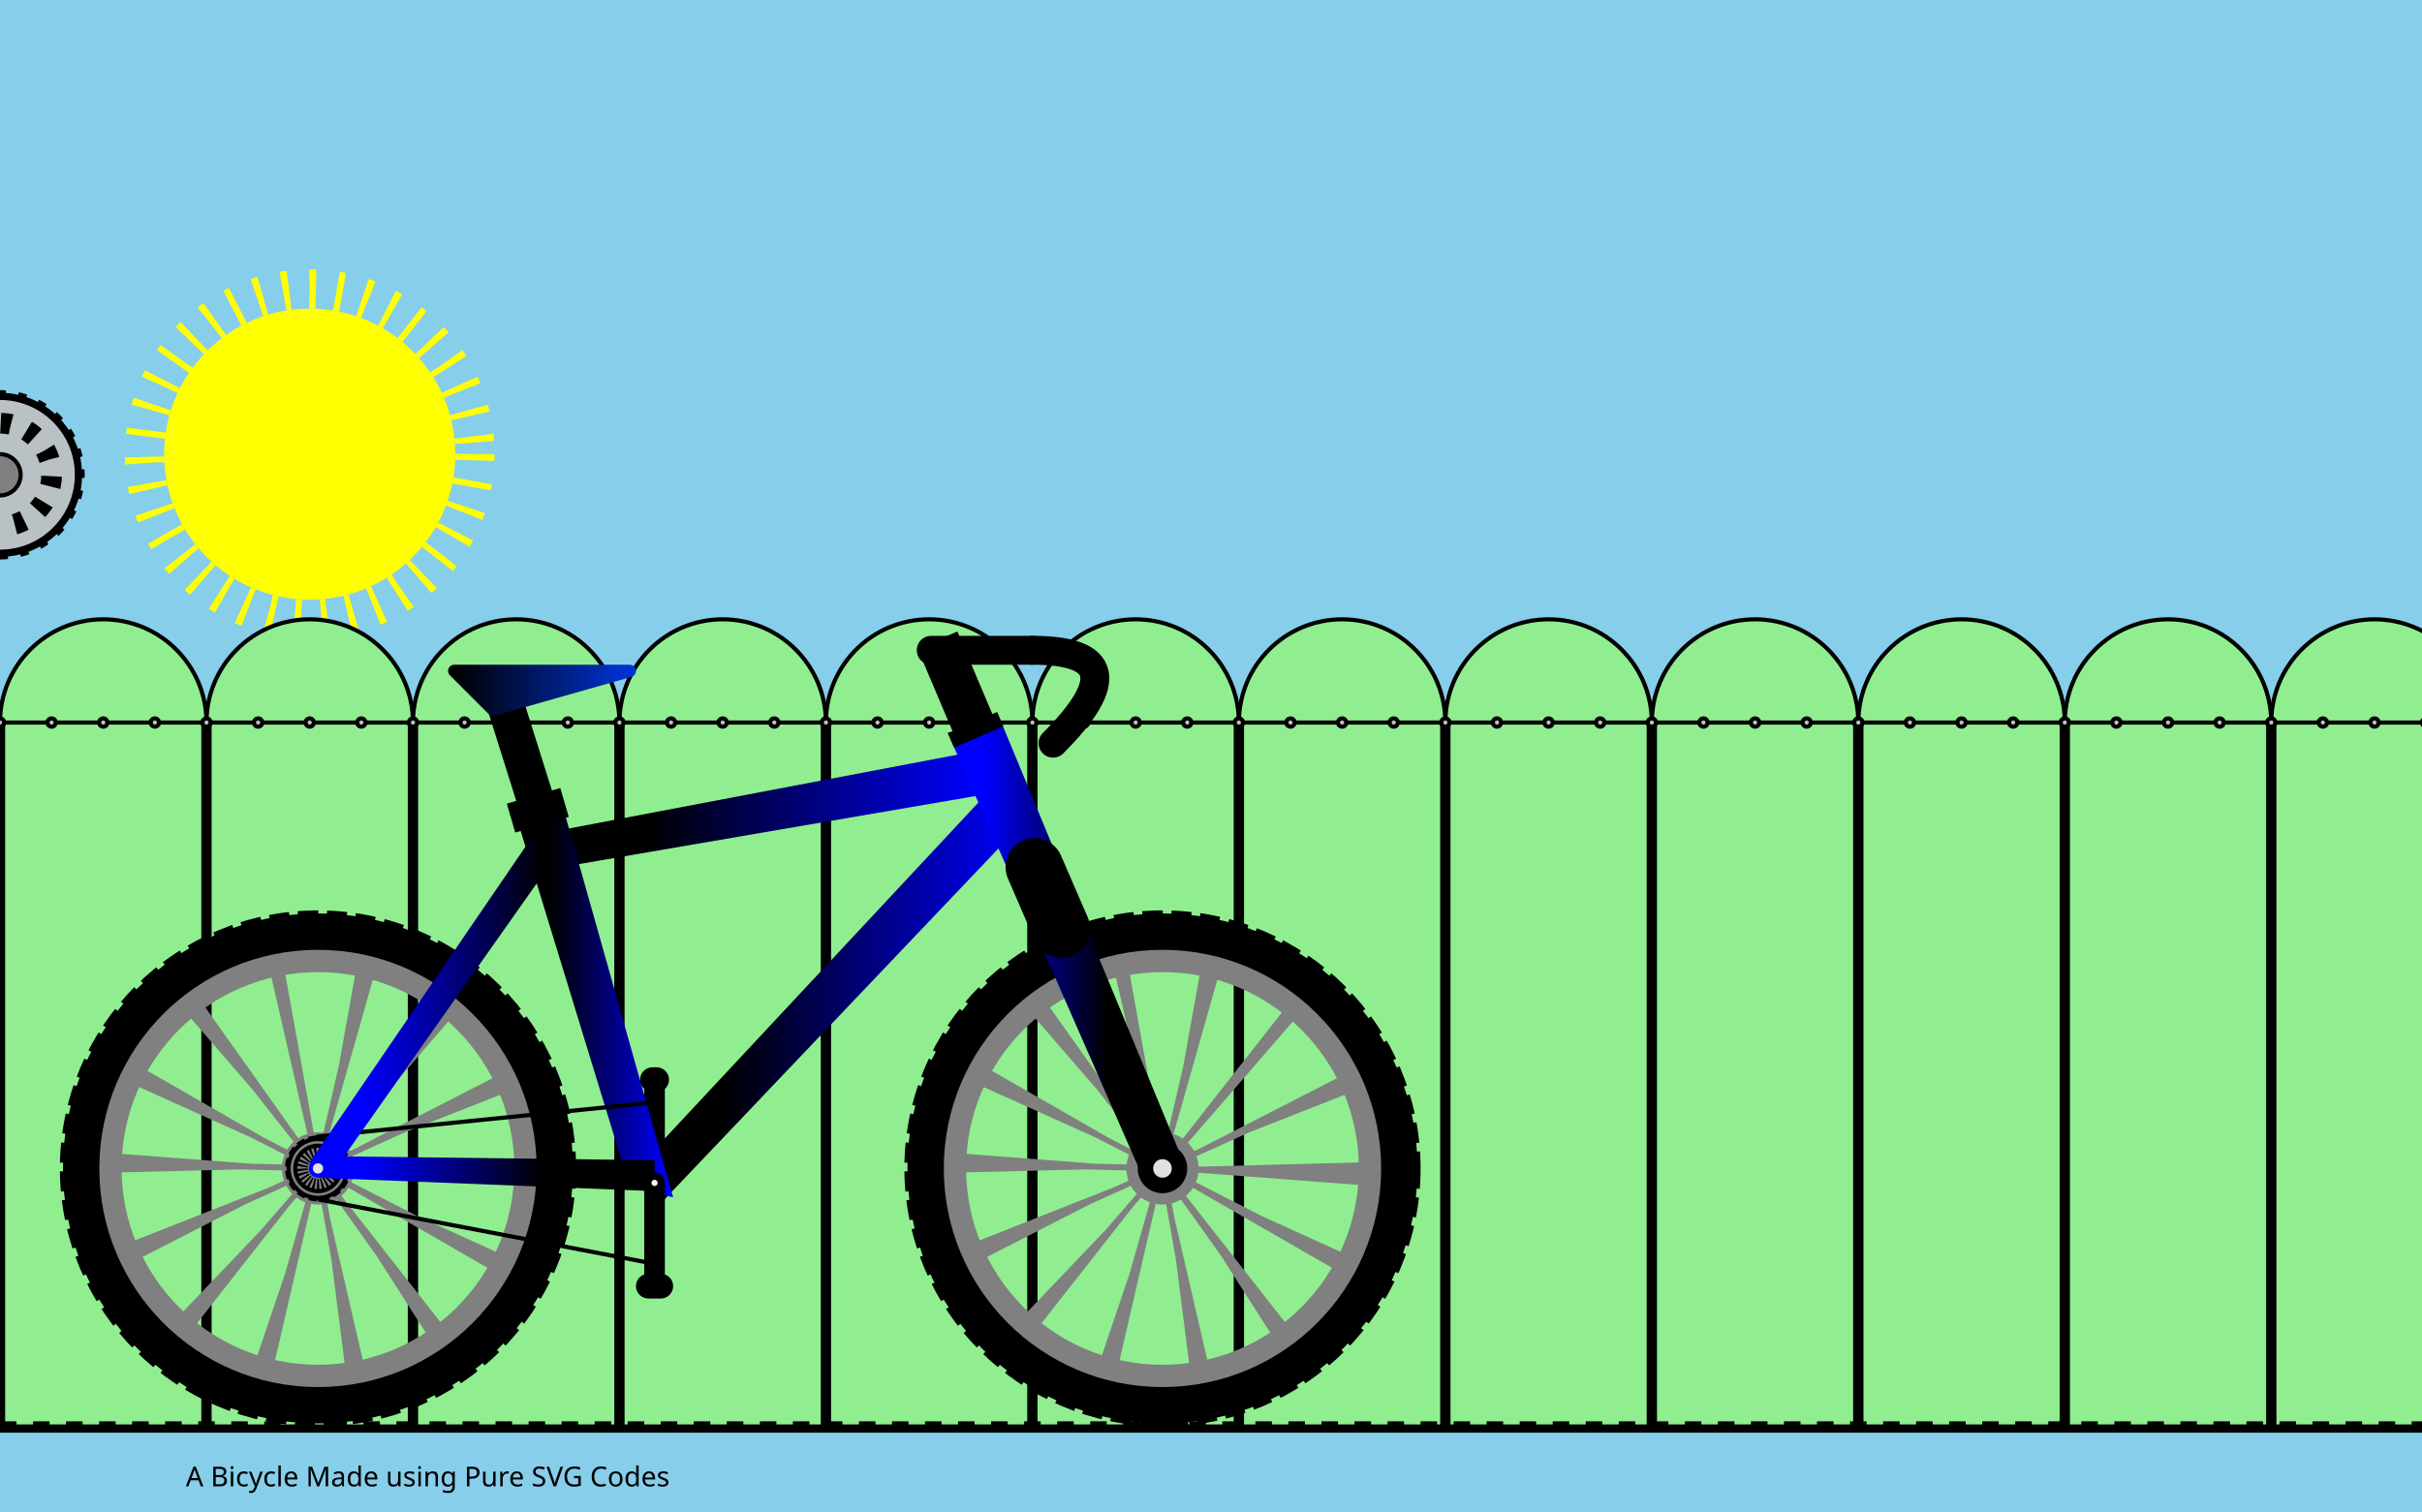
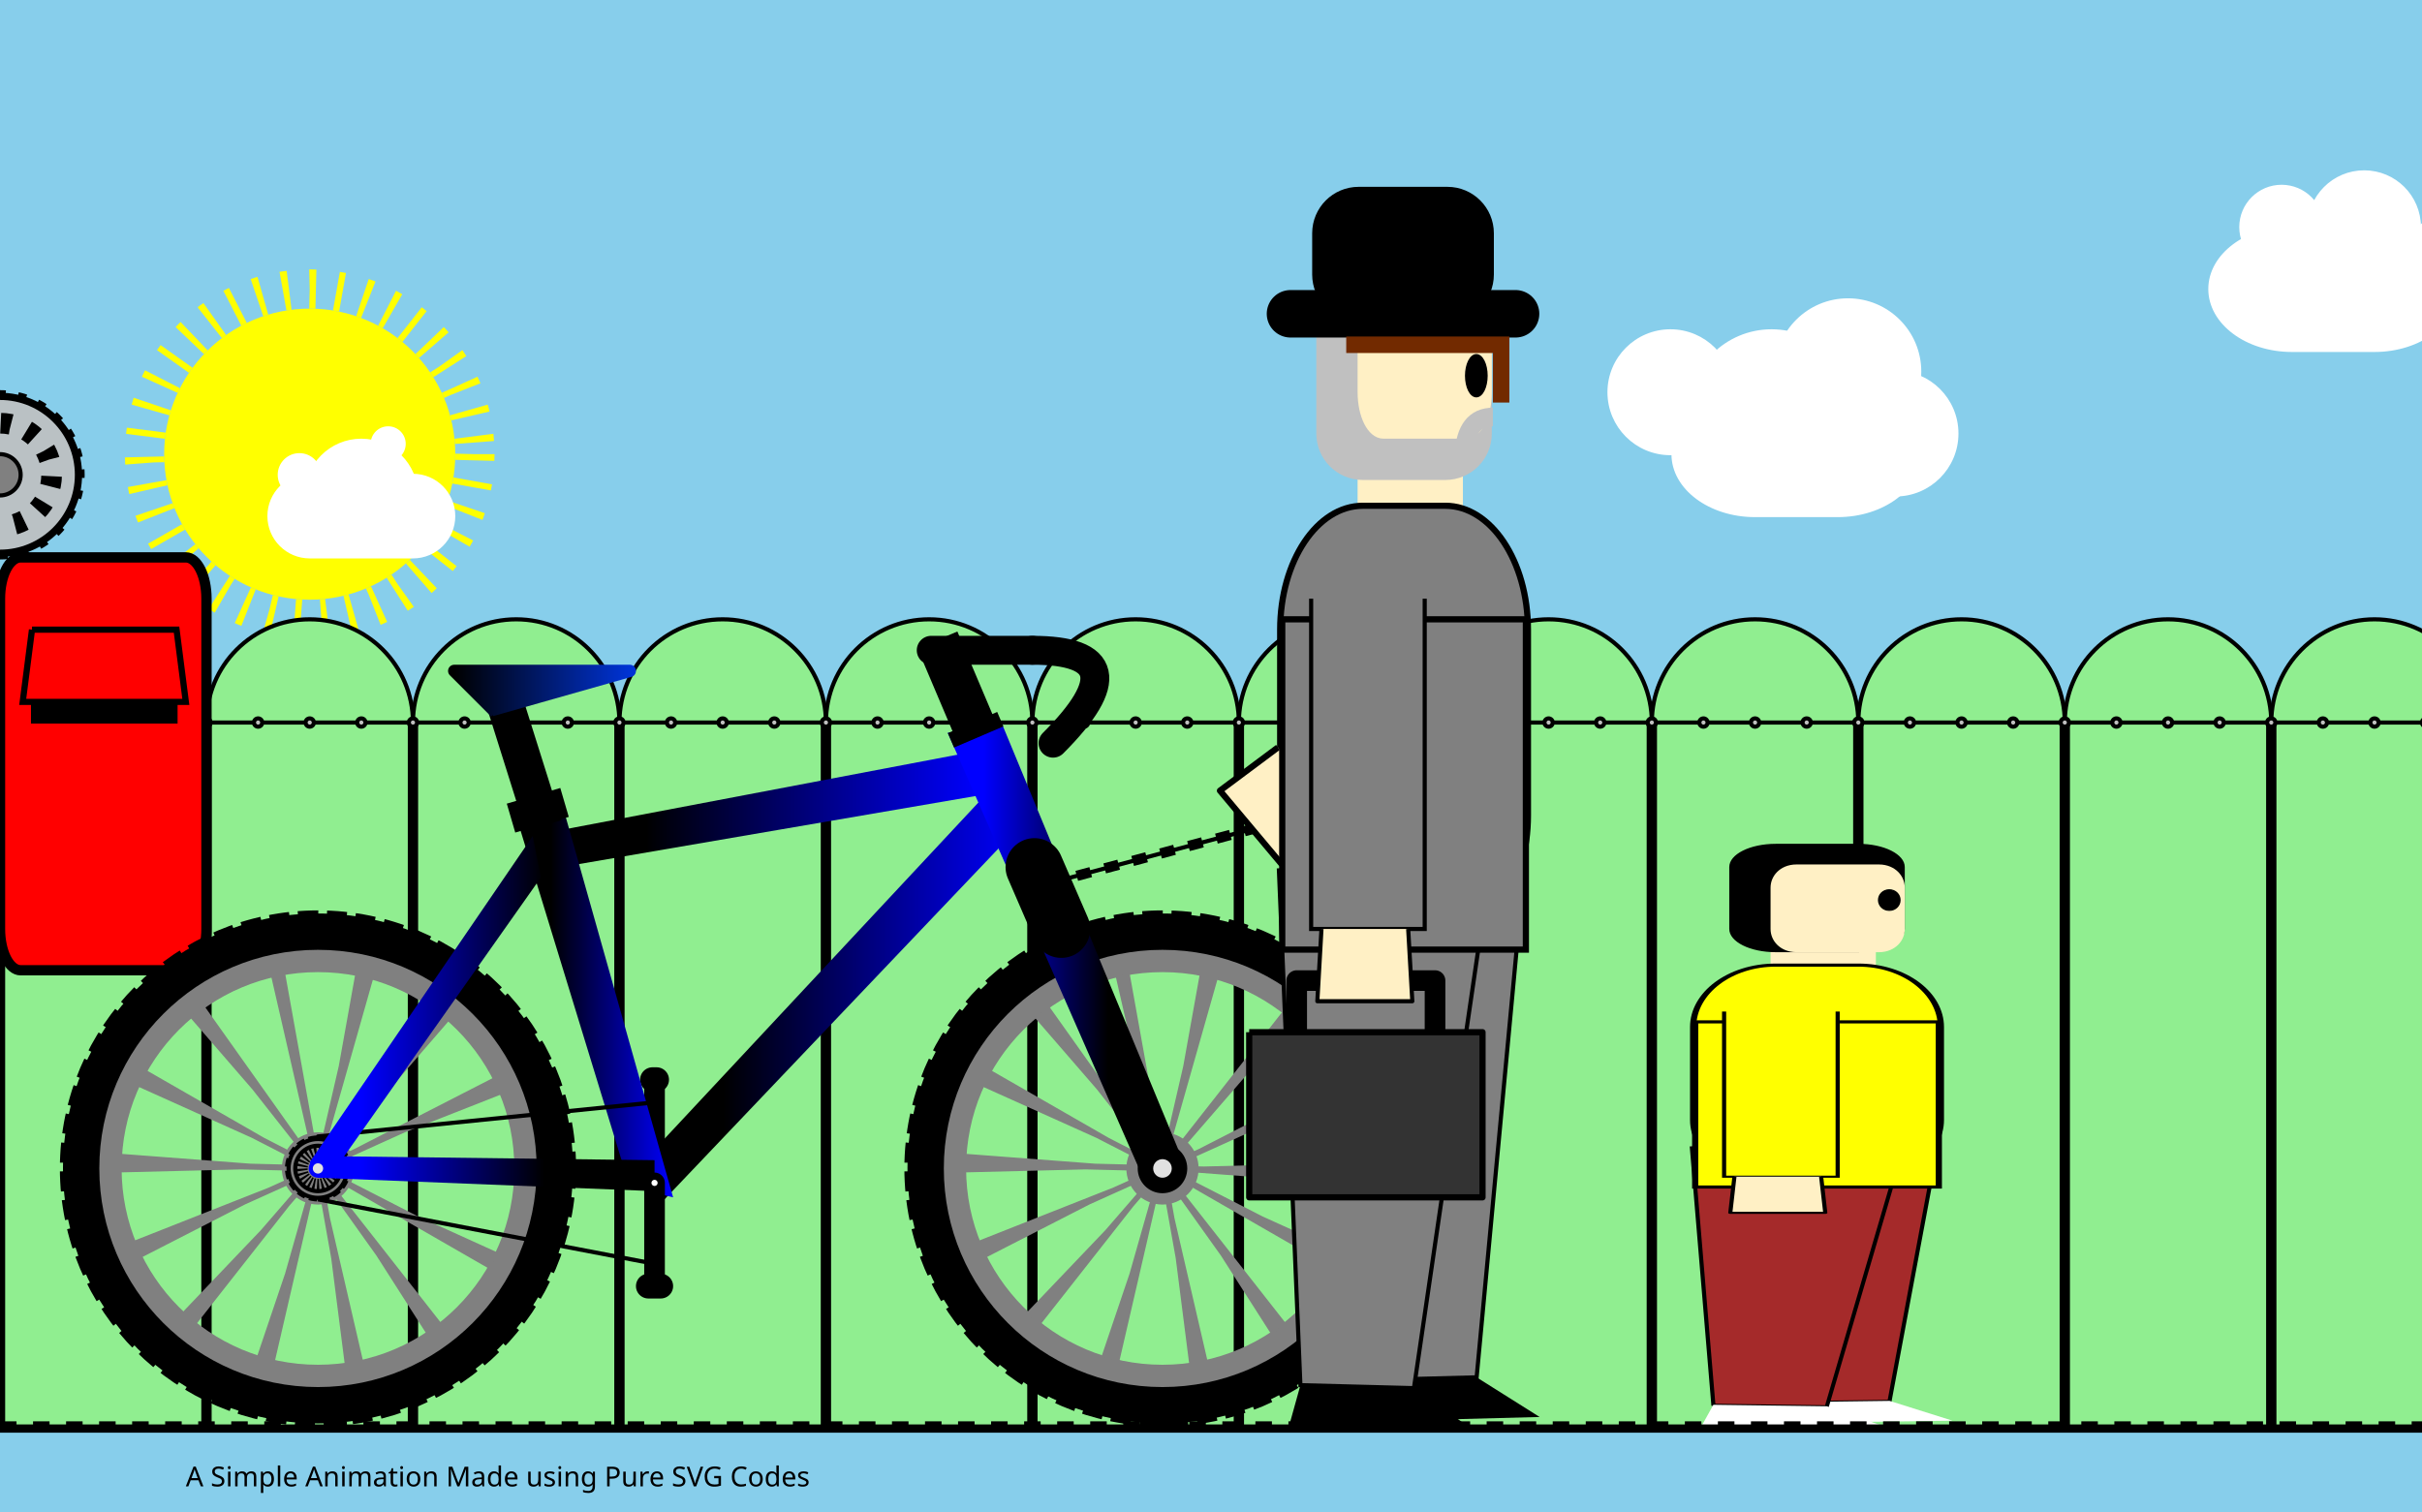
<svg xmlns="http://www.w3.org/2000/svg" xmlns:xlink="http://www.w3.org/1999/xlink" width="1173" height="732">
  <defs>
    <linearGradient id="seat">
      <stop offset="0%" style="stop-color:##00013F;" />
      <stop offset="100%" style="stop-color: #0033D5;" />
    </linearGradient>
  </defs>
  <defs>
    <linearGradient id="two_hues_inv">
      <stop offset="15%" style="stop-color: blue;" />
      <stop offset="68%" style="stop-color: darkpurple;" />
    </linearGradient>
  </defs>
  <defs>
    <linearGradient id="two_hues">
      <stop offset="20%" style="stop-color: darkpurple;" />
      <stop offset="100%" style="stop-color: blue;" />
    </linearGradient>
  </defs>
-   <defs>
-     <linearGradient id="three_hues" spreadMethod="reflected">
-       <stop offset="0%" style="stop-color: white;" />
-       <stop offset="36.66%" style="stop-color:green;" />
-       <stop offset="50%" style="stop-color: white;" />
-     </linearGradient>
-   </defs>
  <g id="bicyclefull" transform="translate(0,230)">
    <rect x="100" y="10" rx="50" ry="50" height="100" width="250" stroke="none" fill="white" />
    <circle id="circ" cx="320" cy="250" r="70" stroke="none" fill="white" />
    <use xlink:href="#circ" x="270" y="170" transform="scale(0.65)" />
    <use xlink:href="#circ" x="70" y="150" transform="scale(0.65)" />
    <g id="frame">
      <rect x="0" y="-230" height="1500" width="1200" stroke="none" stroke-width="4" fill="skyblue" />
    </g>
    <g id="sun">
      <circle cx="150" cy="-10" r="70" stroke="yellow" fill="yellow" />
      <circle cx="150" cy="-10" r="80" stroke-width="19" stroke="yellow" stroke-dasharray="3,10" fill="none" />
    </g>
    <g id="fence">
      <circle cx="50" cy="120" r="50" stroke="black" stroke-width="2" fill="lightgreen" />
      <rect id="hlj" x="0" y="120" width="1200" height="342" stroke="black" stroke-width="2" fill="lightgreen" />
      <line x1="0" y1="120" x2="0" y2="462" stroke="black" stroke-width="5" />
      <circle id="nails" cx="0" cy="120" stroke="black" stroke-width="2" fill="silver" r="2" />
      <use xlink:href="#nails" x="25" y="0" />
      <use xlink:href="#nails" x="50" y="0" />
      <use xlink:href="#nails" x="75" y="0" />
      <animateTransform begin="0s" dur="0.92s" repeatDur="indefinite" attributeName="transform" type="translate" from="0" to="-100" fill="freeze" />
    </g>
    <use xlink:href="#fence" x="100" y="0" />
    <use xlink:href="#fence" x="200" y="0" />
    <use xlink:href="#fence" x="300" y="0" />
    <use xlink:href="#fence" x="400" y="0" />
    <use xlink:href="#fence" x="500" y="0" />
    <use xlink:href="#fence" x="600" y="0" />
    <use xlink:href="#fence" x="700" y="0" />
    <use xlink:href="#fence" x="800" y="0" />
    <use xlink:href="#fence" x="900" y="0" />
    <use xlink:href="#fence" x="1000" y="0" />
    <use xlink:href="#fence" x="1100" y="0" />
    <use xlink:href="#fence" x="1200" y="0" />
+     <g id="postbox">
+       <rect x="0" y="40" height="200" width="100" rx="10" ry="20" fill="red" stroke="black" stroke-width="5" />
+       <rect x="15.5" y="80" height="40" width="70" fill="black" stroke="black" />
+       <polyline fill="red" stroke="black" stroke-width="3" points="15.5 75, 85.5 75, 90 110, 11 110, 15.5 75" />
+       <animateTransform begin="0s" dur="22.08s" repeatDur="indefinite" attributeName="transform" type="translate" from="1200,221" to="-1200,221" fill="freeze" />
+     </g>
+     <g id="person" transform="translate(800,160) scale(1, 0.5)">
+       <g id="head">
+         <rect x="58" y="120" width="50" height="40" fill="#FFF0C5" stroke="#FFF0C5" />
+         <rect x="040" y="40" height="100" width="80" rx="20" ry="20" fill="black" stroke="black" stroke-width="5" />
+         <rect x="060" y="60" height="80" width="60" rx="10" ry="20" fill="#FFF0C5" stroke="#FFF0C5" stroke-width="5" />
+         <ellipse stroke="black" fill="black" cx="115" cy="92" rx="5" ry="10" />
+       </g>
+       <g id="body">
+         <rect x="20" y="155" height="210" width="120" fill="yellow" stroke="black" stroke-width="3" rx="40" ry="60" />
+       </g>
+       <g id="legs_L" transform="translate(0,0) rotate(-1.5)">
+         <polyline stroke="black" fill="brown" stroke-width="2" points="28 330, 45 580, 100 580, 130 330" />
+         <polyline id="shoes" stroke-linecap="round" fill="white" points="45 580, 40 600, 130 600, 100 580" />
+         <animateTransform attributeName="transform" type="rotate" additive="sum" repeatCount="indefinite" dur="1s" by="3" />
+       </g>
+       <g id="legs_R" transform="translate(0,0) rotate(1.5)">
+         <polyline stroke="black" fill="brown" stroke-width="2" points="28 330, 45 580, 100 580, 130 330" />
+         <polyline id="shoes" stroke-linecap="round" fill="white" points="45 580, 40 600, 130 600, 100 580" />
+         <animateTransform attributeName="transform" type="rotate" additive="sum" repeatCount="indefinite" dur="1s" by="-3" />
+       </g>
+       <g id="coat">
+         <rect x="21" y="210" height="160" width="118" stroke-width="3" stroke="black" fill="yellow" />
+       </g>
+       <g id="hand" stroke="black" stroke-width="2">
+         <polyline fill="yellow" points="35 200, 35 360, 90 360, 90 200" />
+         <polyline id="palm" fill="#FFF0C5" points="40 360, 38 395, 84 395, 82 360" stroke-linejoin="round" />
+       </g>
+     </g>
    <g id="path">
      <line x1="0" y1="462" x2="1700" y2="462" stroke="black" stroke-width="4" />
      <line x1="0" y1="460" x2="1600" y2="460" stroke-width="3" stroke="black" stroke-dasharray="8" />
      <animateTransform begin="0s" dur="1s" repeatDur="indefinite" attributeName="transform" type="translate" from="10" to="-100" fill="freeze" />
    </g>
    <g id="bicycle">
      <g id="wheels" stroke="black" fill="none" stroke-width="19">
        <g id="back_wheel">
          <circle cx="154" cy="336" r="114" />
          <circle cx="154" cy="336" r="115" fill="none" stroke-width="20" stroke="black" stroke-dasharray="9,4" />
          <circle cx="154" cy="336" r="100.5" stroke="grey" stroke-width="10.8" />
          <circle cx="154" cy="336" r="56" fill="none" stroke-width="80" stroke="grey" stroke-dasharray="5,20" />
          <circle cx="154" cy="336" r="17" stroke="grey" fill="grey" stroke-width="1" />
          <circle cx="154" cy="336" r="11" stroke="black" fill="grey" stroke-width="2" />
          <circle cx="154" cy="336" r="8" fill="none" stroke="black" stroke-width="6" stroke-dasharray="1,1" />
          <animateTransform attributeName="transform" type="rotate" from="0 154 336" to="360 154 336" repeatCount="indefinite" dur="6s" by="360" />
        </g>
        <use xlink:href="#back_wheel" x="409" y="0" />
      </g>
      <g id="back_chain_spocket">
        <circle cx="154" cy="336" r="14.25" stroke="black" fill="none" stroke-width="2" />
        <circle cx="154" cy="336" r="15" fill="none" stroke-width="2" stroke="black" stroke-dasharray="4,2" transform="rotate(0)" />
        <animateTransform attributeName="transform" type="rotate" from="0 154 336" to="360 154 336" repeatCount="indefinite" dur="1s" by="360" />
      </g>
      <g id="pedal_other_side">
        <g id="s" transform="translate(317,343) rotate(180)">
          <line stroke-width="10" y2="50" stroke="black" stroke-linecap="round" />
          <animateTransform attributeName="transform" type="rotate" additive="sum" repeatCount="indefinite" dur="3s" by="360" />
        </g>
        <g id="footrest" transform="translate(317,343) rotate(180)">
          <line stroke-width="12" x1="-1" x2="1" y1="50" y2="50" stroke="black" stroke-linecap="round" />
          <animateTransform attributeName="transform" type="rotate" additive="sum" repeatCount="indefinite" dur="3s" by="360" />
        </g>
      </g>
      <g id="frame" stroke="#690000" stroke-linecap="round">
        <polyline stroke-linejoin="round" stroke-width="1" points="314 330, 482 150, 495 169, 318 355" fill="url(#two_hues)" stroke="none" />
        <polyline stroke-linejoin="round" stroke-width="1" points="272 172,  472 134,  476 155,  272 190" fill="url(#two_hues)" stroke="none" />
        <polyline stroke-linejoin="round" stroke-width="1" points="252 172,  273.5 164,  326 350,  305 345" fill="url(#two_hues)" stroke="none" />
        <g id="chain">
          <line x1="317" y1="304" x2="154" y2="320.5" stroke="black" fill="black" stroke-width="2" />
        </g>
        <polyline stroke-width="1" stroke="none" stroke-linejoin="round" fill="url(#two_hues_inv)" points="150 333,  258 175,  262 195,  159 341, 154 330, 317 332, 317 347, 154 340.5" />
        <polyline stroke-linejoin="round" stroke-width="1" stroke="none" fill="url('#two_hues_inv')" points="459 125, 485 120, 573 332.5, 554.25 342" />
      </g>
      <g id="handle">
        <line x1="473.5" y1="126" x2="454" y2="80" stroke="black" stroke-width="21" />
        <line x1="451" y1="85" x2="500" y2="85" stroke="black" stroke-width="14" stroke-linecap="round" />
        <path stroke="black" fill="none" stroke-width="14" stroke-linecap="round" d="M 500 85 Q 555 85, 510 130" />
        <line x1="474" y1="127" x2="471" y2="120" stroke="black" stroke-width="26" />
        <line x1="501" y1="190" x2="514" y2="220" stroke="black" fill="black" stroke-width="28" stroke-linecap="round" />
      </g>
      <g id="seat">
        <line x1="263.25" y1="170" x2="245" y2="112" stroke="black" stroke-width="18" />
        <polyline stroke-linejoin="round" stroke="url('#seat')" stroke-width="6" fill="url('#seat')" points="240 115, 220 95, 305 95, 238 114" />
        <line x1="262.5" y1="169.5" x2="258.4" y2="155.5" stroke="black" stroke-width="27" />
      </g>
      <g id="front_chain_wheel" transform="translate(317,343) rotate(180)">
        <circle cx="317" cy="343" r="38" stroke="black" fill="silver" fill-opacity="0.90" stroke-width="3.5" />
        <circle cx="317" cy="343" r="10" stroke="black" fill="grey" stroke-width="2" />
        <circle cx="317" cy="343" r="39" fill="none" stroke-width="4" stroke="black" stroke-dasharray="4,6" />
        <circle cx="317" cy="343" r="25" fill="none" stroke-width="10" stroke="black" stroke-dasharray="5,8.2" />
        <animateTransform attributeName="transform" type="rotate" from="0 317 343" to="360 317 343" repeatCount="indefinite" dur="3s" by="360" />
      </g>
      <line x1="317" y1="382.20" x2="154" y2="351" stroke="black" fill="black" stroke-width="2" />
      <g id="pedal">
        <g id="s" transform="translate(317,343) rotate(0)">
          <line stroke-width="10" y2="50" stroke="black" stroke-linecap="round" />
          <animateTransform attributeName="transform" type="rotate" additive="sum" repeatCount="indefinite" dur="3s" by="360" />
        </g>
        <g id="footrest" transform="translate(317,343) rotate(0)">
          <line stroke-width="12" x1="-3" x2="3" y1="50" y2="50" stroke="black" stroke-linecap="round" />
          <animateTransform attributeName="transform" type="rotate" additive="sum" repeatCount="indefinite" dur="3s" by="360" />
        </g>
      </g>
      <g id="knots" stroke="#e1e1e1" fill="#e1e1e1">
        <circle cx="154" cy="336" r="4" stroke="blue" fill="blue" />
        <circle cx="154" cy="336" r="2" />
        <circle cx="563" cy="336" r="10.5" stroke="none" fill="black" />
        <circle cx="563" cy="336" r="4" />
        <circle cx="317" cy="343" r="1" stroke="white" fill="white" stroke-width="1" />
      </g>
    </g>
-     <text x="90" y="490" style="font-family: sans-serif; font-size: 10pt; stroke: none; fill: black;">A Bicycle Made using Pure SVG Codes</text>
+     <g id="clouds">
+       <g id="cloud1" stroke="white" fill="white" transform="translate(120,-130)">
+         <rect x="10" y="130" height="40" width="90" rx="20" ry="20" />
+         <circle cx="25" cy="130" r="10" />
+         <circle cx="55" cy="140" r="27" />
+         <circle cx="68" cy="115" r="8" />
+       </g>
+       <g id="cloud4" stroke="white" fill="white" transform="translate(800, -230)">
+         <rect x="10" y="190" height="60" width="120" rx="40" ry="30" />
+         <circle cx="9" cy="190" r="30" />
+         <circle cx="95" cy="180" r="35" />
+         <circle cx="58" cy="200" r="40" />
+         <circle cx="118" cy="210" r="30" />
+       </g>
+       <g id="cloud2" stroke="white" fill="white" transform="translate(950, -250)">
+         <rect x="120" y="130" height="60" width="120" rx="40" ry="30" />
+         <circle cx="155" cy="130" r="20" />
+         <circle cx="195" cy="130" r="27" />
+         <circle cx="228" cy="135" r="8" />
+         <circle cx="228" cy="160" r="20" />
+       </g>
+       <g id="cloud5" stroke="white" fill="white" transform="translate(1680,-170)">
+         <rect x="10" y="130" height="40" width="90" rx="20" ry="20" />
+         <circle cx="25" cy="130" r="10" />
+         <circle cx="55" cy="140" r="27" />
+         <circle cx="68" cy="115" r="8" />
+       </g>
+       <g id="cloud3" stroke="white" fill="white" transform="translate(1990, -190)">
+         <rect x="10" y="190" height="60" width="120" rx="40" ry="30" />
+         <circle cx="9" cy="190" r="30" />
+         <circle cx="95" cy="180" r="35" />
+         <circle cx="58" cy="200" r="40" />
+         <circle cx="118" cy="210" r="30" />
+       </g>
+       <animateTransform begin="0s" dur="18s" repeatDur="indefinite" attributeName="transform" type="translate" from="1200" to="-2300" fill="freeze" />
+     </g>
+     <g id="person" transform="translate(600,-140)">
+       <g id="head">
+         <rect x="58" y="120" width="50" height="40" fill="#FFF0C5" stroke="#FFF0C5" />
+         <rect x="040" y="40" height="100" width="80" rx="20" ry="20" fill="silver" stroke="silver" stroke-width="5" />
+         <rect x="060" y="40" height="80" width="60" rx="10" ry="20" fill="#FFF0C5" stroke="#FFF0C5" stroke-width="5" />
+         <rect x="038" y="3" height="60" width="83" rx="20" ry="20" fill="black" stroke="black" stroke-width="5" />
+         <line x1="25" y1="62" x2="134" y2="62" stroke="black" stroke-width="23" stroke-linecap="round" />
+         <polyline stroke="#722A00" stroke-width="8" fill="none" points="52 77, 127 77, 127 105" />
+         <path id="mustache" stroke="silver" stroke-width="9" fill="none" d="M 123 112 Q 110 112, 109 130" />
+         <ellipse stroke="black" fill="black" cx="115" cy="92" rx="5" ry="10" />
+       </g>
+       <g id="body">
+         <rect x="20" y="155" height="210" width="120" fill="grey" stroke="black" stroke-width="3" rx="40" ry="60" />
+       </g>
+       <g id="legs_L" transform="translate(0,0) rotate(-1.5)">
+         <polyline stroke="black" fill="grey" stroke-width="2" points="28 330, 45 580, 100 580, 130 330" />
+         <polyline id="shoes" stroke-linecap="round" points="45 580, 40 600, 130 600, 100 580" />
+         <animateTransform attributeName="transform" type="rotate" additive="sum" repeatCount="indefinite" dur="1s" by="3" />
+       </g>
+       <g id="legs_R" transform="translate(0,0) rotate(1.5)">
+         <polyline stroke="black" fill="grey" stroke-width="2" points="28 330, 45 580, 100 580, 130 330" />
+         <polyline id="shoes" stroke-linecap="round" points="45 580, 40 600, 130 600, 100 580" />
+         <animateTransform attributeName="transform" type="rotate" additive="sum" repeatCount="indefinite" dur="1s" by="-3" />
+       </g>
+       <g id="Chain">
+         <line x1="50" y1="300" x2="-100" y2="340" stroke="black" stroke-width="2" fill="black" />
+         <line x1="50" y1="300" x2="-100" y2="340" stroke="black" stroke-width="5" stroke-dasharray="7" fill="black" />
+       </g>
+       <polyline id="palm2" stroke="black" stroke-width="3" fill="#FFF0C5" points="40 360, 38 395, 84 395, 82 360" stroke-linejoin="round" transform="translate(269,10) rotate(50)" />
+       <g id="coat">
+         <rect x="21" y="210" height="160" width="118" stroke-width="3" stroke="black" fill="grey" />
+       </g>
+       <g id="hand" stroke="black" stroke-width="2">
+         <polyline fill="grey" points="35 200, 35 360, 90 360, 90 200" />
+         <g id="briefcase" stroke="black" stroke-width="3" fill="#333333">
+           <polyline points="28 410, 28 385, 95 385, 95 410" stroke-width="10" fill="none" stroke-linejoin="round" />
+           <polyline stroke-linejoin="round" points="5 410, 118 410, 118 490, 5 490, 5 410" />
+         </g>
+         <polyline id="palm" fill="#FFF0C5" points="40 360, 38 395, 84 395, 82 360" stroke-linejoin="round" />
+       </g>
+     </g>
+     <text x="90" y="490" style="font-family: sans-serif; font-size: 10pt; stroke: none; fill: black;">A Simple Animation Made using Pure SVG Codes</text>
  </g>
</svg>
